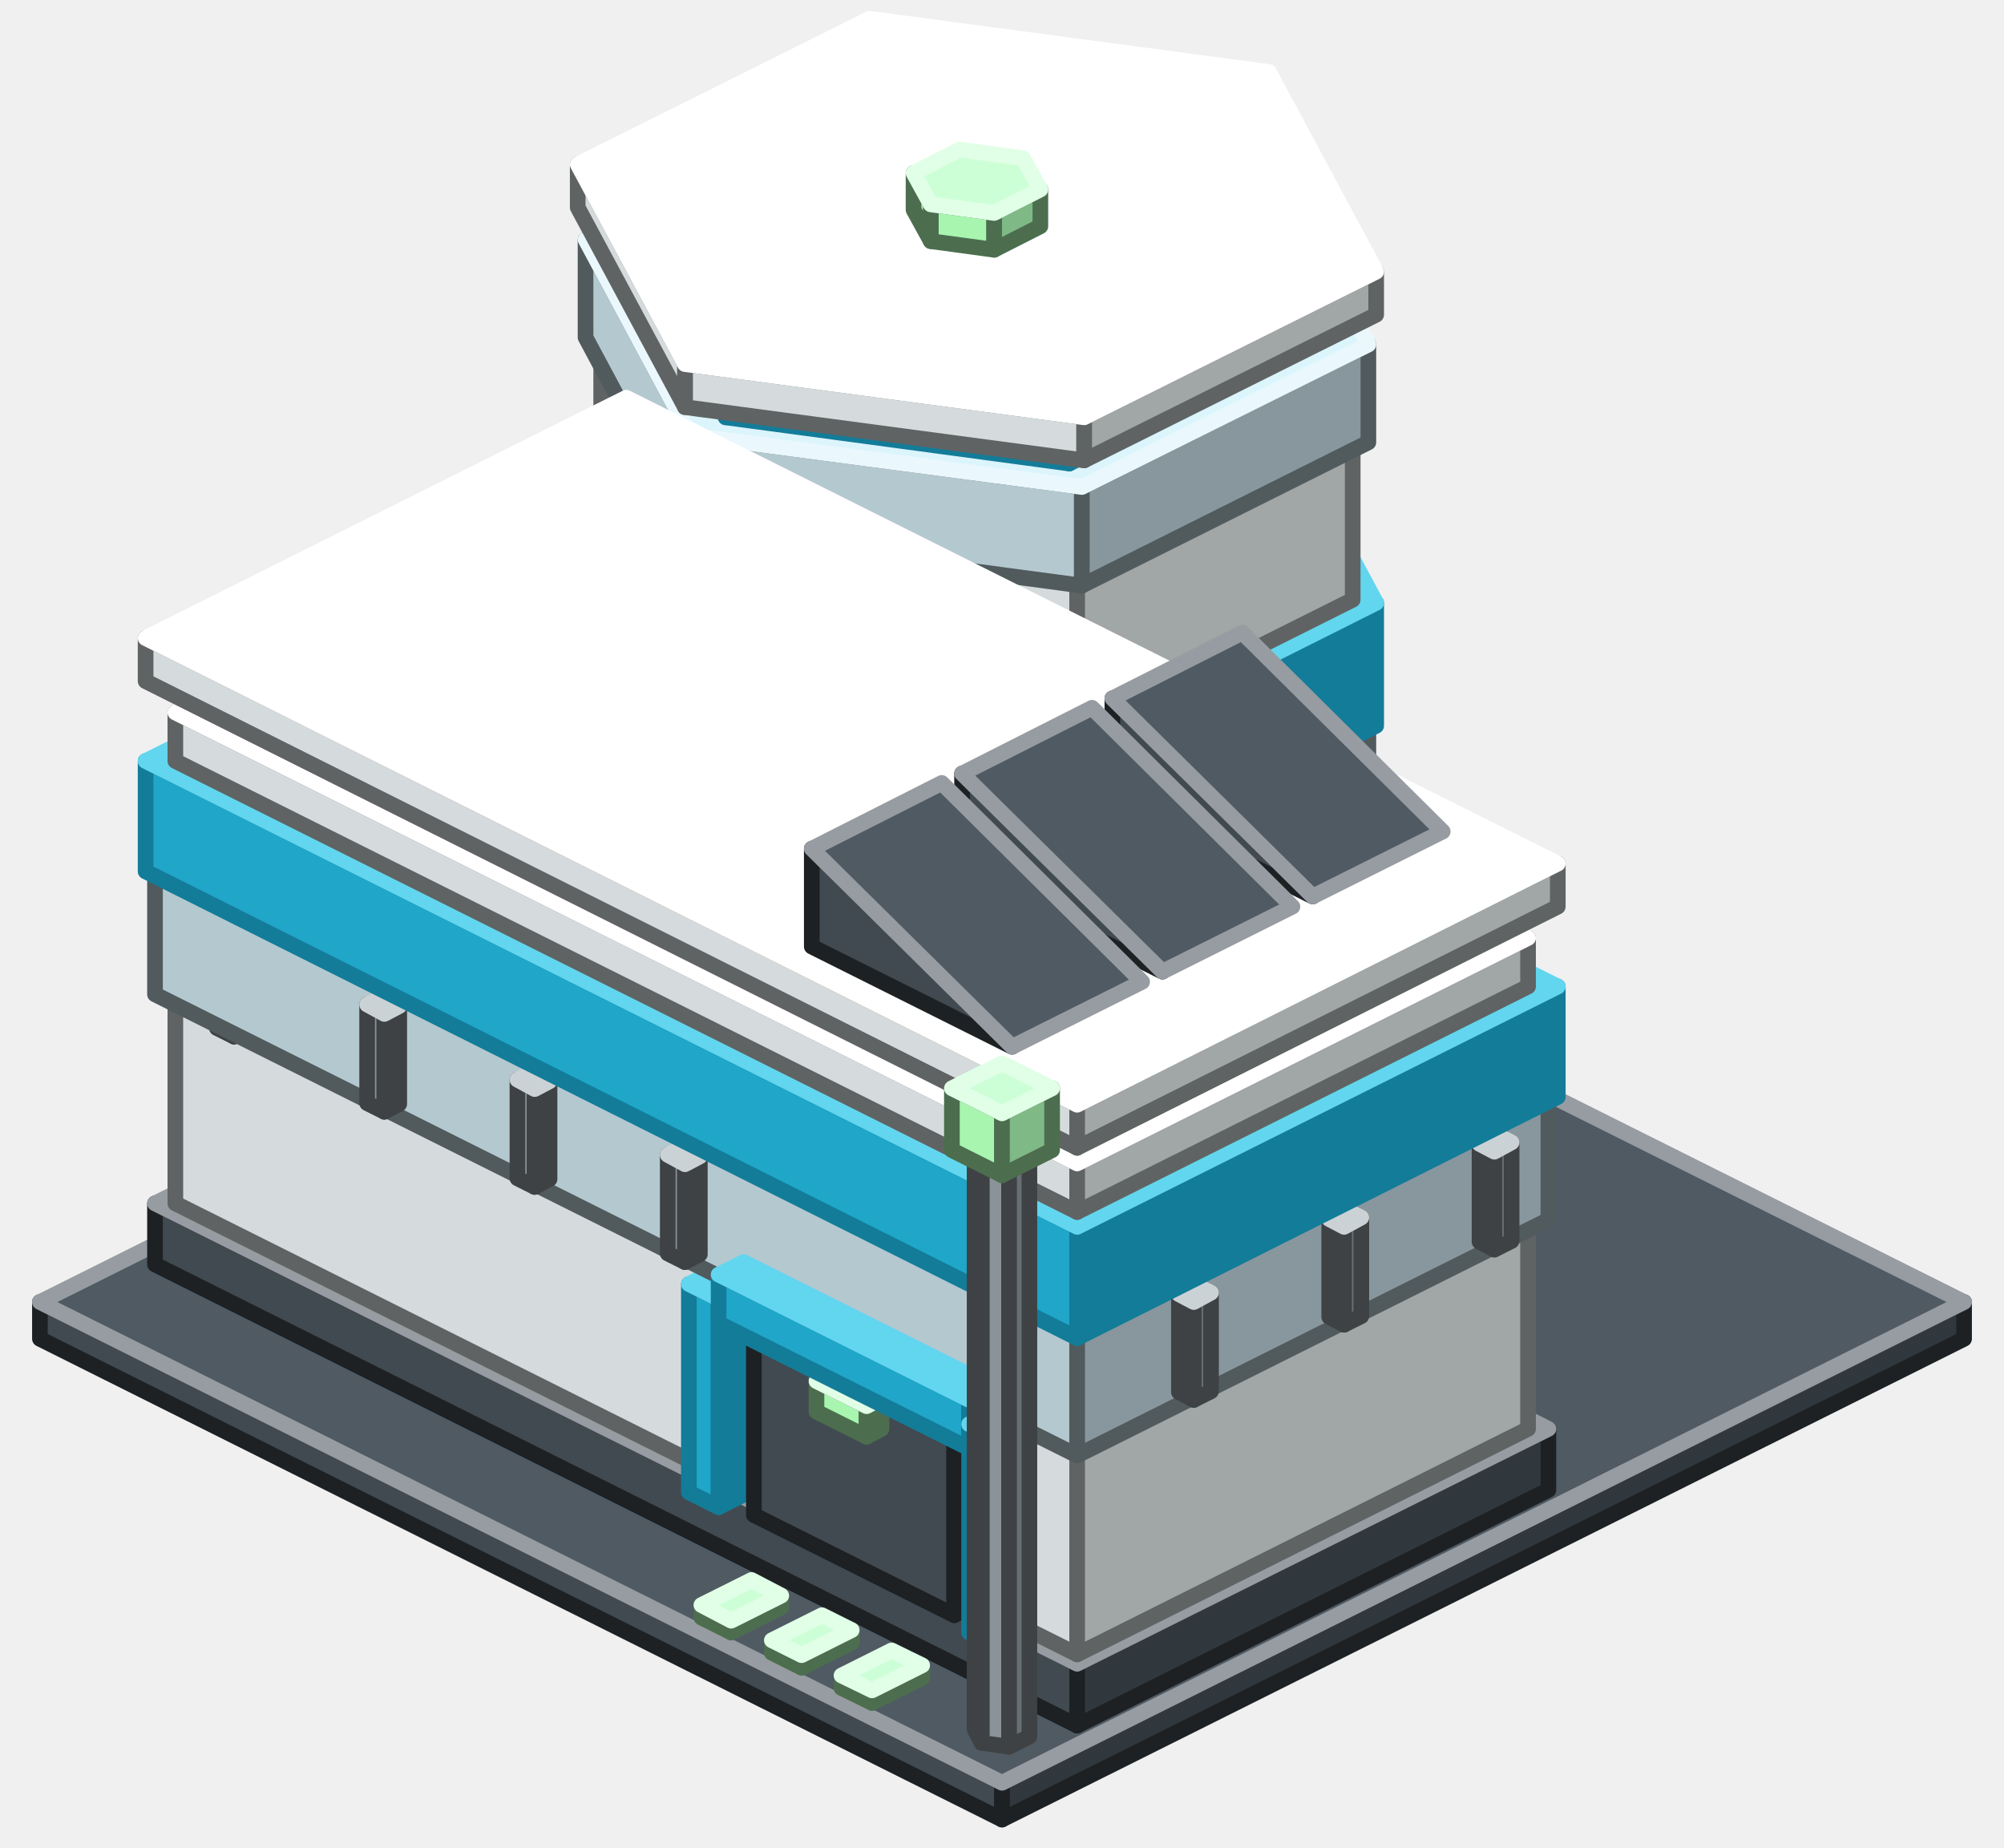
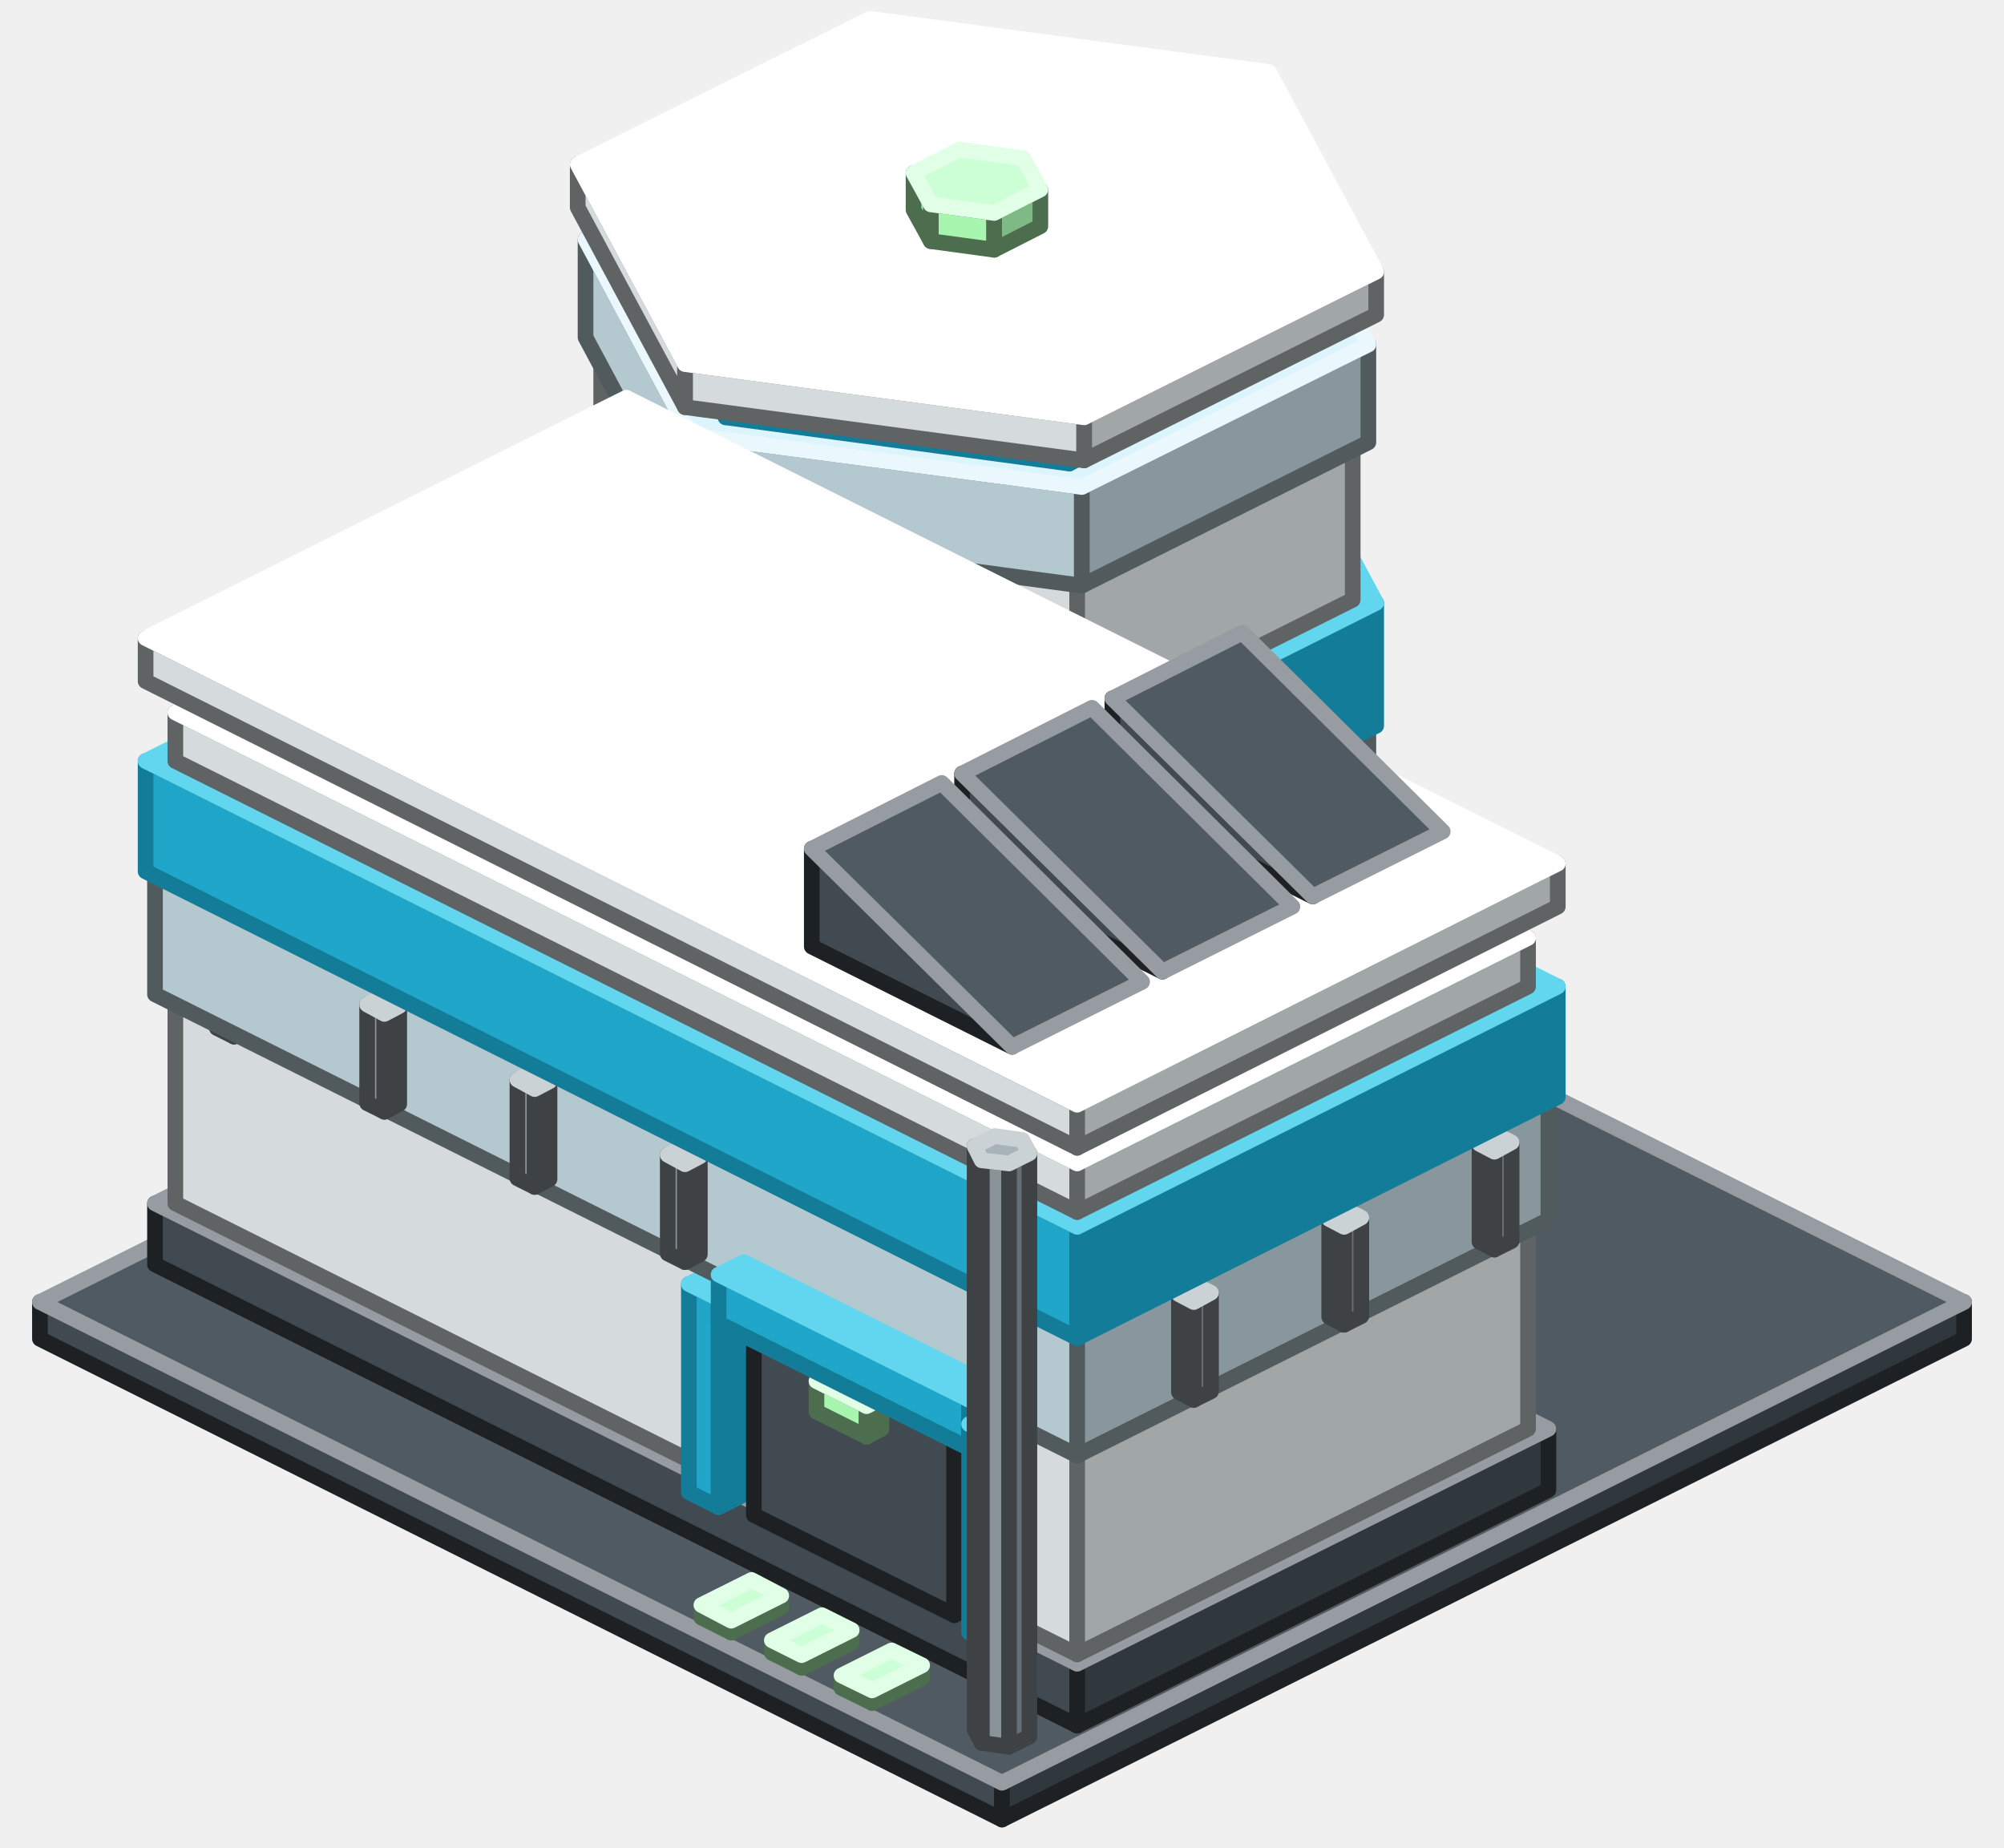
<svg xmlns="http://www.w3.org/2000/svg" width="256" height="236" viewBox="0 0 256 236">
  <g stroke-width="2" stroke-linejoin="round">
    <polygon points="128,232.4 5.1,171 5.1,166.3 128,227.7" fill="#414A51" stroke="#1D2124" />
    <polygon points="250.9,171 128,232.4 128,227.7 250.9,166.3" fill="#31383D" stroke="#1D2124" />
    <polygon points="128,227.7 5.1,166.3 128,104.9 250.9,166.3" fill="#4F5A63" stroke="#969CA1" />
    <polygon points="137.6,166.3 89.7,159.8 89.7,125.4 137.6,131.8" fill="#D5DBDC" stroke="#606363" />
    <polygon points="89.7,159.8 76.8,135.9 76.8,101.4 89.7,125.4" fill="#D5DBDC" stroke="#606363" />
    <polygon points="172.8,148.7 137.6,166.3 137.6,131.8 172.8,114.2" fill="#A1A6A6" stroke="#606363" />
    <polygon points="137.6,131.8 89.7,125.4 76.8,101.4 112,83.8 159.9,90.3 172.8,114.2" fill="#FFFFFF" stroke="#FFFFFF" />
    <polygon points="137.6,220.4 19.8,161.5 19.8,153.7 137.6,212.5" fill="#414A51" stroke="#1D2124" />
    <polygon points="197.8,190.3 137.6,220.4 137.6,212.5 197.8,182.5" fill="#31383D" stroke="#1D2124" />
    <polygon points="137.6,212.5 19.8,153.7 80,123.6 197.8,182.5" fill="#4F5A63" stroke="#969CA1" />
    <polygon points="137.6,211.3 22.4,153.7 22.4,127 137.6,184.6" fill="#D5DBDC" stroke="#606363" />
    <polygon points="195.2,182.5 137.6,211.3 137.6,184.6 195.2,155.8" fill="#A1A6A6" stroke="#606363" />
    <polygon points="137.6,184.6 22.4,127 80,98.2 195.2,155.8" fill="#FFFFFF" stroke="#FFFFFF" />
    <polygon points="138.2,132.8 88.2,126.1 88.2,104.2 138.2,110.8" fill="#B4C8CF" stroke="#515A5D" />
    <polygon points="88.2,126.1 74.8,101.1 74.8,79.2 88.2,104.2" fill="#B4C8CF" stroke="#515A5D" />
    <polygon points="174.8,114.5 138.2,132.8 138.2,110.8 174.8,92.6" fill="#88979D" stroke="#515A5D" />
    <polygon points="138.2,110.8 88.2,104.2 74.8,79.2 111.4,60.9 161.4,67.6 174.8,92.6" fill="#DCF4FC" stroke="#EAF8FD" />
    <polygon points="91.8,192.5 88,190.6 88,164 91.8,165.9" fill="#1FA6C8" stroke="#137C99" />
    <polygon points="95,190.9 91.8,192.5 91.8,165.9 95,164.3" fill="#137C99" stroke="#137C99" />
    <polygon points="91.8,165.9 88,164 91.2,162.4 95,164.3" fill="#62D6EE" stroke="#62D6EE" />
    <polygon points="93.4,208.5 89.6,206.6 89.6,205 93.4,207" fill="#A8F5B0" stroke="#4C6E4F" />
    <polygon points="99.8,205.3 93.4,208.5 93.4,207 99.8,203.8" fill="#7FB985" stroke="#4C6E4F" />
    <polygon points="93.4,207 89.6,205 96,201.8 99.8,203.8" fill="#CDFFD7" stroke="#E1FFE7" />
    <polygon points="102.4,213 98.6,211.1 98.6,209.5 102.4,211.4" fill="#A8F5B0" stroke="#4C6E4F" />
    <polygon points="108.8,209.8 102.4,213 102.4,211.4 108.8,208.2" fill="#7FB985" stroke="#4C6E4F" />
    <polygon points="102.4,211.4 98.6,209.5 105,206.3 108.8,208.2" fill="#CDFFD7" stroke="#E1FFE7" />
    <polygon points="121.9,206.3 96.3,193.5 96.3,166.8 121.9,179.6" fill="#414A51" stroke="#1D2124" />
    <polygon points="124.5,205 121.9,206.3 121.9,179.6 124.5,178.4" fill="#31383D" stroke="#1D2124" />
    <polygon points="121.9,179.6 96.3,166.8 98.9,165.6 124.5,178.4" fill="#4F5A63" stroke="#969CA1" />
    <polygon points="111.4,217.5 107.5,215.6 107.5,214 111.4,215.9" fill="#A8F5B0" stroke="#4C6E4F" />
    <polygon points="117.8,214.3 111.4,217.5 111.4,215.9 117.8,212.7" fill="#7FB985" stroke="#4C6E4F" />
    <polygon points="111.4,215.9 107.5,214 113.9,210.8 117.8,212.7" fill="#CDFFD7" stroke="#E1FFE7" />
    <polygon points="110.7,183.5 104.3,180.3 104.3,176.4 110.7,179.6" fill="#A8F5B0" stroke="#4C6E4F" />
    <polygon points="112.6,182.5 110.7,183.5 110.7,179.6 112.6,178.6" fill="#7FB985" stroke="#4C6E4F" />
    <polygon points="110.7,179.6 104.3,176.4 106.2,175.4 112.6,178.6" fill="#CDFFD7" stroke="#E1FFE7" />
    <polygon points="138.5,111.4 87.5,104.5 87.5,88.8 138.5,95.7" fill="#1FA6C8" stroke="#137C99" />
    <polygon points="87.5,104.5 73.8,79 73.8,63.4 87.5,88.8" fill="#1FA6C8" stroke="#137C99" />
    <polygon points="175.8,92.7 138.5,111.4 138.5,95.7 175.8,77" fill="#137C99" stroke="#137C99" />
    <polygon points="138.5,95.7 87.5,88.8 73.8,63.4 111.1,44.7 162.1,51.5 175.8,77" fill="#62D6EE" stroke="#62D6EE" />
    <polygon points="137.6,94.2 89.7,87.7 89.7,67.4 137.6,73.8" fill="#D5DBDC" stroke="#606363" />
    <polygon points="89.7,87.7 76.8,63.8 76.8,43.4 89.7,67.4" fill="#D5DBDC" stroke="#606363" />
    <polygon points="172.8,76.6 137.6,94.2 137.6,73.8 172.8,56.2" fill="#A1A6A6" stroke="#606363" />
    <polygon points="137.6,73.8 89.7,67.4 76.8,43.4 112,25.8 159.9,32.3 172.8,56.2" fill="#FFFFFF" stroke="#FFFFFF" />
    <polygon points="138.2,74.8 88.2,68.1 88.2,55.6 138.2,62.2" fill="#B4C8CF" stroke="#515A5D" />
    <polygon points="88.2,68.1 74.8,43.1 74.8,30.6 88.2,55.6" fill="#B4C8CF" stroke="#515A5D" />
    <polygon points="174.8,56.5 138.2,74.8 138.2,62.2 174.8,44" fill="#88979D" stroke="#515A5D" />
    <polygon points="138.2,62.2 88.2,55.6 74.8,30.6 111.4,12.3 161.4,19 174.8,44" fill="#DCF4FC" stroke="#EAF8FD" />
    <polygon points="136.6,59.2 92.7,53.3 92.7,49.4 136.6,55.3" fill="#1FA6C8" stroke="#137C99" />
    <polygon points="92.7,53.3 80.9,31.4 80.9,27.5 92.7,49.4" fill="#1FA6C8" stroke="#137C99" />
    <polygon points="168.7,43.1 136.6,59.2 136.6,55.3 168.7,39.2" fill="#137C99" stroke="#137C99" />
    <polygon points="136.6,55.3 92.7,49.4 80.9,27.5 113,11.4 156.9,17.3 168.7,39.2" fill="#62D6EE" stroke="#62D6EE" />
    <polygon points="138.5,58.8 87.5,52 87.5,46.5 138.5,53.3" fill="#D5DBDC" stroke="#606363" />
    <polygon points="87.5,52 73.8,26.5 73.8,21 87.5,46.5" fill="#D5DBDC" stroke="#606363" />
    <polygon points="175.8,40.2 138.5,58.8 138.5,53.3 175.8,34.7" fill="#A1A6A6" stroke="#606363" />
    <polygon points="138.5,53.3 87.5,46.5 73.8,21 111.1,2.4 162.1,9.2 175.8,34.7" fill="#FFFFFF" stroke="#FFFFFF" />
    <polygon points="127,31.9 118.9,30.8 118.9,26.1 127,27.2" fill="#A8F5B0" stroke="#4C6E4F" />
    <polygon points="118.9,30.8 116.7,26.8 116.7,22.1 118.9,26.1" fill="#A8F5B0" stroke="#4C6E4F" />
    <polygon points="132.9,28.9 127,31.9 127,27.2 132.9,24.2" fill="#7FB985" stroke="#4C6E4F" />
    <polygon points="127,27.2 118.9,26.1 116.7,22.1 122.6,19.1 130.7,20.2 132.9,24.2" fill="#CDFFD7" stroke="#E1FFE7" />
    <polygon points="29.9,132.4 27.7,131.3 27.7,118.7 29.9,119.9" fill="#8A9398" stroke="#3E4244" />
    <polygon points="31.8,131.4 29.9,132.4 29.9,119.9 31.8,118.9" fill="#686F73" stroke="#3E4244" />
    <polygon points="29.9,119.9 27.7,118.7 29.6,117.8 31.8,118.9" fill="#A8B3B9" stroke="#CBD2D5" />
    <polygon points="137.6,185.9 19.8,127 19.8,111.3 137.6,170.2" fill="#B4C8CF" stroke="#515A5D" />
    <polygon points="197.8,155.8 137.6,185.9 137.6,170.2 197.8,140.1" fill="#88979D" stroke="#515A5D" />
    <polygon points="137.6,170.2 19.8,111.3 80,81.3 197.8,140.1" fill="#DCF4FC" stroke="#EAF8FD" />
    <polygon points="49.1,142 46.9,140.9 46.9,128.3 49.1,129.5" fill="#8A9398" stroke="#3E4244" />
    <polygon points="51,141 49.1,142 49.1,129.5 51,128.5" fill="#686F73" stroke="#3E4244" />
    <polygon points="49.1,129.5 46.9,128.3 48.8,127.4 51,128.5" fill="#A8B3B9" stroke="#CBD2D5" />
    <polygon points="68.3,151.6 66.1,150.5 66.1,137.9 68.3,139.1" fill="#8A9398" stroke="#3E4244" />
    <polygon points="70.2,150.6 68.3,151.6 68.3,139.1 70.2,138.1" fill="#686F73" stroke="#3E4244" />
    <polygon points="68.3,139.1 66.1,137.9 68,137 70.2,138.1" fill="#A8B3B9" stroke="#CBD2D5" />
    <polygon points="190.9,159.6 189,158.6 189,146.1 190.9,147.1" fill="#8A9398" stroke="#3E4244" />
    <polygon points="193.1,158.5 190.9,159.6 190.9,147.1 193.1,145.9" fill="#686F73" stroke="#3E4244" />
    <polygon points="190.9,147.1 189,146.1 191.2,145 193.1,145.9" fill="#A8B3B9" stroke="#CBD2D5" />
    <polygon points="87.5,161.2 85.3,160.1 85.3,147.5 87.5,148.7" fill="#8A9398" stroke="#3E4244" />
    <polygon points="89.4,160.2 87.5,161.2 87.5,148.7 89.4,147.7" fill="#686F73" stroke="#3E4244" />
    <polygon points="87.5,148.7 85.3,147.5 87.2,146.6 89.4,147.7" fill="#A8B3B9" stroke="#CBD2D5" />
    <polygon points="171.7,169.2 169.8,168.2 169.8,155.7 171.7,156.7" fill="#8A9398" stroke="#3E4244" />
    <polygon points="173.9,168.1 171.7,169.2 171.7,156.7 173.9,155.5" fill="#686F73" stroke="#3E4244" />
    <polygon points="171.7,156.7 169.8,155.7 172,154.6 173.9,155.5" fill="#A8B3B9" stroke="#CBD2D5" />
    <polygon points="123.8,185 91.8,169 91.8,162.8 123.8,178.8" fill="#1FA6C8" stroke="#137C99" />
    <polygon points="127,183.4 123.8,185 123.8,178.8 127,177.2" fill="#137C99" stroke="#137C99" />
    <polygon points="123.8,178.8 91.8,162.8 95,161.2 127,177.2" fill="#62D6EE" stroke="#62D6EE" />
    <polygon points="127.7,210.5 123.8,208.5 123.8,181.9 127.7,183.8" fill="#1FA6C8" stroke="#137C99" />
    <polygon points="130.9,208.9 127.7,210.5 127.7,183.8 130.9,182.2" fill="#137C99" stroke="#137C99" />
    <polygon points="127.7,183.8 123.8,181.9 127,180.3 130.9,182.2" fill="#62D6EE" stroke="#62D6EE" />
    <polygon points="152.5,178.8 150.6,177.8 150.6,165.3 152.5,166.3" fill="#8A9398" stroke="#3E4244" />
    <polygon points="154.7,177.7 152.5,178.8 152.5,166.3 154.7,165.1" fill="#686F73" stroke="#3E4244" />
    <polygon points="152.5,166.3 150.6,165.3 152.8,164.2 154.7,165.1" fill="#A8B3B9" stroke="#CBD2D5" />
    <polygon points="137.6,170.9 18.6,111.3 18.6,97.2 137.6,156.7" fill="#1FA6C8" stroke="#137C99" />
    <polygon points="199,140.1 137.6,170.9 137.6,156.7 199,126" fill="#137C99" stroke="#137C99" />
    <polygon points="137.6,156.7 18.6,97.2 80,66.5 199,126" fill="#62D6EE" stroke="#62D6EE" />
    <polygon points="137.6,154.8 22.4,97.2 22.4,91 137.6,148.6" fill="#D5DBDC" stroke="#606363" />
    <polygon points="195.2,126 137.6,154.8 137.6,148.6 195.2,119.8" fill="#A1A6A6" stroke="#606363" />
    <polygon points="137.6,148.6 22.4,91 80,62.2 195.2,119.8" fill="#FFFFFF" stroke="#FFFFFF" />
    <polygon points="137.6,146 27.5,91 27.5,87 137.6,142.1" fill="#1FA6C8" stroke="#137C99" />
    <polygon points="190.1,119.8 137.6,146 137.6,142.1 190.1,115.8" fill="#137C99" stroke="#137C99" />
    <polygon points="137.6,142.1 27.5,87 80,60.8 190.1,115.8" fill="#62D6EE" stroke="#62D6EE" />
    <polygon points="137.6,146.6 18.6,87 18.6,81.5 137.6,141.1" fill="#D5DBDC" stroke="#606363" />
    <polygon points="199,115.8 137.6,146.6 137.6,141.1 199,110.3" fill="#A1A6A6" stroke="#606363" />
    <polygon points="137.6,141.1 18.6,81.5 80,50.8 199,110.3" fill="#FFFFFF" stroke="#FFFFFF" />
    <polygon points="167.7,114.5 142.1,101.7 142.1,89.2" fill="#414A51" stroke="#1D2124" />
    <polygon points="167.7,114.5 142.1,89.2 158.7,80.8 184.3,106.2" fill="#4F5A63" stroke="#969CA1" />
    <polygon points="148.5,124.1 122.9,111.3 122.9,98.8" fill="#414A51" stroke="#1D2124" />
    <polygon points="148.5,124.1 122.9,98.8 139.5,90.4 165.1,115.8" fill="#4F5A63" stroke="#969CA1" />
    <polygon points="129.3,133.7 103.7,120.9 103.7,108.4" fill="#414A51" stroke="#1D2124" />
    <polygon points="129.3,133.7 103.7,108.4 120.3,100 145.9,125.4" fill="#4F5A63" stroke="#969CA1" />
    <polygon points="128.9,223.1 125.4,222.6 125.4,148.2 128.9,148.6" fill="#8A9398" stroke="#3E4244" />
    <polygon points="125.4,222.6 124.5,220.9 124.5,146.4 125.4,148.2" fill="#8A9398" stroke="#3E4244" />
    <polygon points="131.5,221.8 128.9,223.1 128.9,148.6 131.5,147.3" fill="#686F73" stroke="#3E4244" />
    <polygon points="128.9,148.6 125.4,148.2 124.5,146.4 127.1,145.1 130.6,145.6 131.5,147.3" fill="#A8B3B9" stroke="#CBD2D5" />
-     <polygon points="128,150.1 121.6,146.9 121.6,139 128,142.2" fill="#A8F5B0" stroke="#4C6E4F" />
-     <polygon points="134.4,146.9 128,150.1 128,142.2 134.4,139" fill="#7FB985" stroke="#4C6E4F" />
-     <polygon points="128,142.2 121.6,139 128,135.8 134.4,139" fill="#CDFFD7" stroke="#E1FFE7" />
  </g>
</svg>
